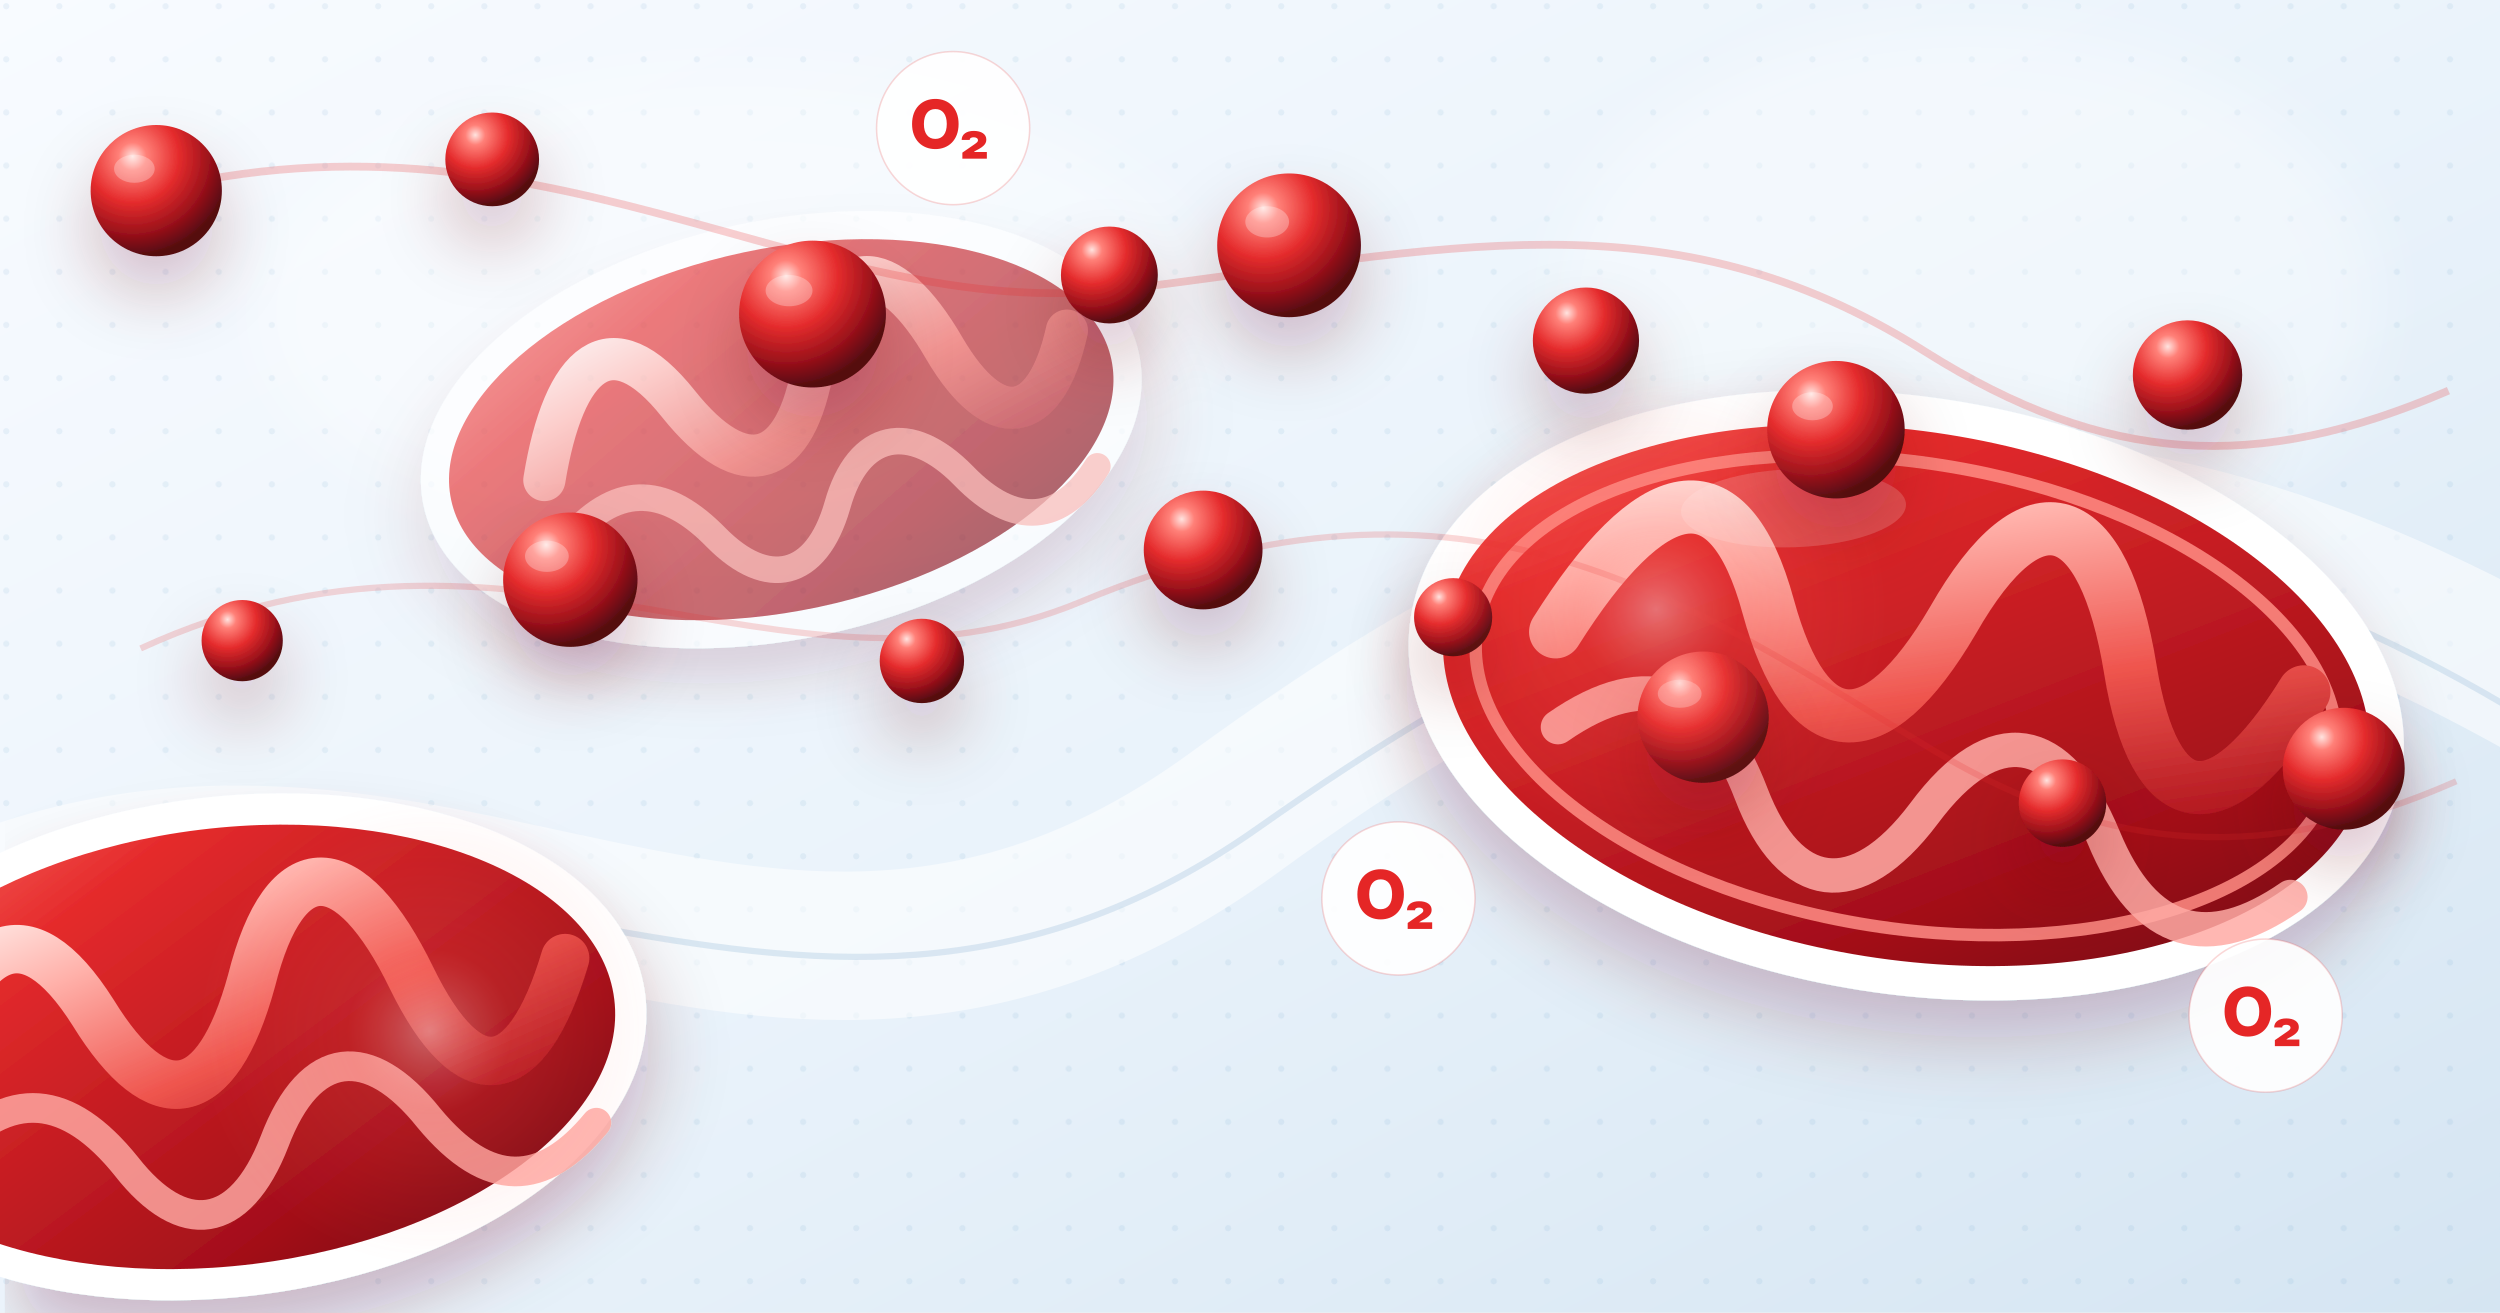
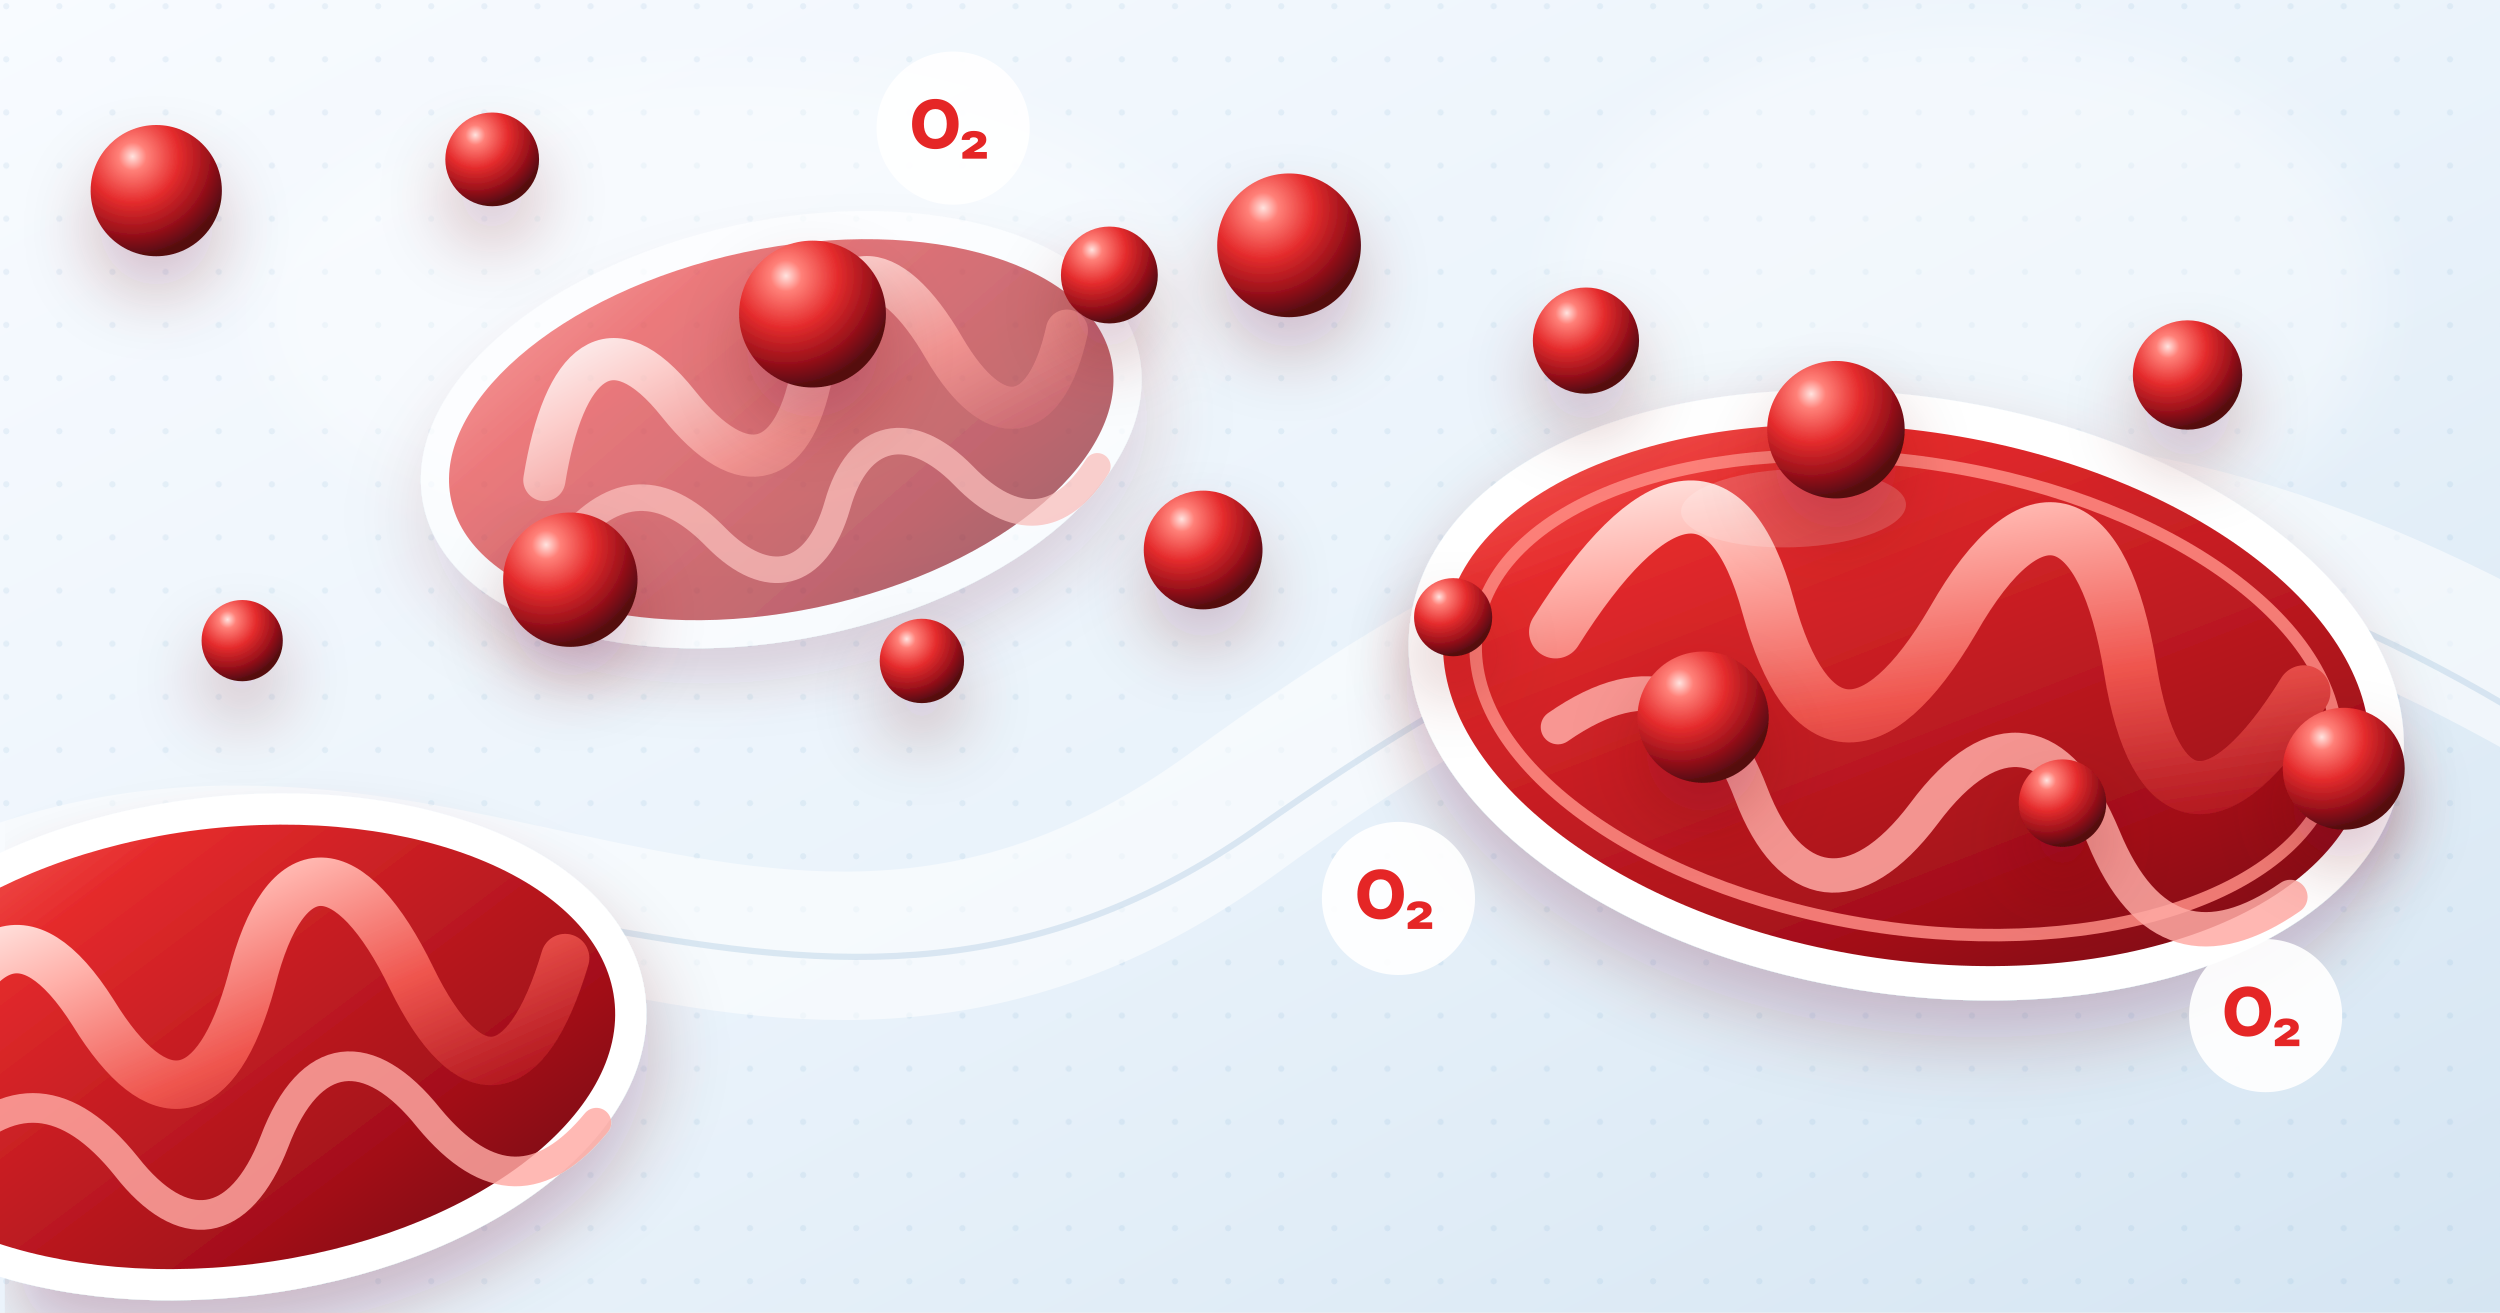
<svg xmlns="http://www.w3.org/2000/svg" viewBox="0 0 1600 840" role="img" aria-labelledby="title desc">
  <defs>
    <linearGradient id="bg" x1="0" y1="0" x2="1" y2="1">
      <stop stop-color="#f8fbff" />
      <stop offset=".52" stop-color="#eaf3fb" />
      <stop offset="1" stop-color="#d5e5f2" />
    </linearGradient>
    <radialGradient id="orb" cx="32%" cy="24%" r="76%">
      <stop offset="0" stop-color="#ffe3df" />
      <stop offset=".14" stop-color="#ff8078" />
      <stop offset=".46" stop-color="#e52c2d" />
      <stop offset=".78" stop-color="#99111a" />
      <stop offset="1" stop-color="#540710" />
    </radialGradient>
    <linearGradient id="mito" x1="0" y1="0" x2="1" y2="1">
      <stop stop-color="#ff776d" />
      <stop offset=".25" stop-color="#e52b2c" />
      <stop offset=".72" stop-color="#a20f19" />
      <stop offset="1" stop-color="#610812" />
    </linearGradient>
    <linearGradient id="inner" x1="0" y1="0" x2="1" y2="1">
      <stop stop-color="#fff2ef" />
      <stop offset=".28" stop-color="#ffb1aa" />
      <stop offset=".65" stop-color="#ef554e" />
      <stop offset="1" stop-color="#b31820" />
    </linearGradient>
-     <radialGradient id="glow">
-       <stop stop-color="#fff" stop-opacity=".9" />
-       <stop offset=".35" stop-color="#ff6c62" stop-opacity=".35" />
-       <stop offset="1" stop-color="#ff6c62" stop-opacity="0" />
-     </radialGradient>
    <filter id="shadow" x="-30%" y="-30%" width="160%" height="180%">
      <feDropShadow dx="0" dy="24" stdDeviation="22" flood-color="#6d1720" flood-opacity=".24" />
    </filter>
    <filter id="blur">
      <feGaussianBlur stdDeviation="18" />
    </filter>
    <pattern id="dots" width="34" height="34" patternUnits="userSpaceOnUse">
      <circle cx="4" cy="4" r="2" fill="#2d7db8" opacity=".08" />
    </pattern>
  </defs>
  <rect width="1600" height="840" fill="url(#bg)" />
  <rect width="1600" height="840" fill="url(#dots)" />
  <path d="M-80 615C250 420 475 750 790 520s550-260 890-50" fill="none" stroke="#fff" stroke-width="95" opacity=".55" />
  <path d="M-50 630C260 450 500 745 805 530s530-260 860-40" fill="none" stroke="#abc8df" stroke-width="4" opacity=".38" />
  <g opacity=".35" filter="url(#blur)">
    <ellipse cx="1260" cy="190" rx="260" ry="170" fill="#fff" />
    <ellipse cx="470" cy="200" rx="300" ry="150" fill="#fff" />
  </g>
  <g transform="translate(250 115) rotate(-12 250 160)" opacity=".62" filter="url(#shadow)">
    <ellipse cx="250" cy="160" rx="225" ry="125" fill="url(#mito)" stroke="#fff" stroke-width="18" />
    <path d="M95 160c28-72 63-92 94-30 30 60 65 57 90-7 26-69 62-60 84 8 20 60 53 62 79 5" fill="none" stroke="url(#inner)" stroke-width="27" stroke-linecap="round" />
    <path d="M104 199c38-28 67-18 91 20 25 39 57 39 80-4 23-44 57-43 83-2 25 40 55 43 85 12" fill="none" stroke="#ff9b93" stroke-width="17" stroke-linecap="round" opacity=".75" />
  </g>
  <g transform="translate(920 255) rotate(9 300 190)" filter="url(#shadow)">
    <ellipse cx="300" cy="190" rx="310" ry="180" fill="url(#mito)" stroke="#fff" stroke-width="22" />
    <ellipse cx="300" cy="190" rx="278" ry="149" fill="none" stroke="#ff8c84" stroke-width="8" opacity=".85" />
    <path d="M72 185c45-105 92-126 132-37 38 84 82 82 118-10 37-98 84-87 117 13 30 91 72 92 112-3" fill="none" stroke="url(#inner)" stroke-width="34" stroke-linecap="round" />
    <path d="M83 245c51-49 94-38 129 23 34 59 77 59 111-5 35-67 78-65 116-3 36 59 78 63 124 19" fill="none" stroke="#ffaaa4" stroke-width="22" stroke-linecap="round" opacity=".85" />
    <ellipse cx="210" cy="83" rx="72" ry="25" fill="#fff" opacity=".18" transform="rotate(-11 210 83)" />
  </g>
  <g transform="translate(-105 500) rotate(-7 250 170)" filter="url(#shadow)">
    <ellipse cx="250" cy="170" rx="260" ry="150" fill="url(#mito)" stroke="#fff" stroke-width="20" />
    <path d="M55 168c39-87 78-104 113-30 33 72 71 70 103-8 32-83 73-74 102 11 27 78 64 79 99-1" fill="none" stroke="url(#inner)" stroke-width="31" stroke-linecap="round" />
    <path d="M64 218c45-40 82-30 113 20 30 50 67 50 96-4 30-57 68-55 100-3 32 50 67 53 106 16" fill="none" stroke="#ffaaa4" stroke-width="19" stroke-linecap="round" opacity=".82" />
  </g>
-   <path d="M70 130C340 48 515 210 720 185s348-64 512 40c116 73 212 78 335 25" fill="none" stroke="#e62a2a" stroke-width="5" opacity=".22" />
-   <path d="M90 415c240-110 410 50 602-30 250-104 390 2 545 95 115 69 217 72 335 20" fill="none" stroke="#e62a2a" stroke-width="4" opacity=".18" />
  <g filter="url(#shadow)">
    <circle cx="100" cy="122" r="42" fill="url(#orb)" />
    <circle cx="315" cy="102" r="30" fill="url(#orb)" />
    <circle cx="520" cy="201" r="47" fill="url(#orb)" />
    <circle cx="710" cy="176" r="31" fill="url(#orb)" />
    <circle cx="825" cy="157" r="46" fill="url(#orb)" />
    <circle cx="1015" cy="218" r="34" fill="url(#orb)" />
    <circle cx="1175" cy="275" r="44" fill="url(#orb)" />
    <circle cx="1400" cy="240" r="35" fill="url(#orb)" />
    <circle cx="155" cy="410" r="26" fill="url(#orb)" />
    <circle cx="365" cy="371" r="43" fill="url(#orb)" />
    <circle cx="590" cy="423" r="27" fill="url(#orb)" />
    <circle cx="770" cy="352" r="38" fill="url(#orb)" />
    <circle cx="930" cy="395" r="25" fill="url(#orb)" />
    <circle cx="1090" cy="459" r="42" fill="url(#orb)" />
    <circle cx="1320" cy="514" r="28" fill="url(#orb)" />
    <circle cx="1500" cy="492" r="39" fill="url(#orb)" />
  </g>
-   <g fill="#fff" opacity=".28">
-     <ellipse cx="86" cy="108" rx="13" ry="9" />
-     <ellipse cx="505" cy="186" rx="15" ry="10" />
-     <ellipse cx="811" cy="142" rx="14" ry="10" />
-     <ellipse cx="1160" cy="260" rx="13" ry="9" />
-     <ellipse cx="350" cy="356" rx="14" ry="10" />
-     <ellipse cx="1075" cy="444" rx="14" ry="9" />
-   </g>
  <g font-family="Inter,Arial,sans-serif" font-weight="800" fill="#e52626">
    <g transform="translate(610 82)">
      <circle r="49" fill="#fff" opacity=".92" />
-       <circle r="49" fill="none" stroke="#e52626" stroke-opacity=".18" />
      <text x="-28" y="13" font-size="43">O₂</text>
    </g>
    <g transform="translate(895 575)">
      <circle r="49" fill="#fff" opacity=".92" />
-       <circle r="49" fill="none" stroke="#e52626" stroke-opacity=".18" />
      <text x="-28" y="13" font-size="43">O₂</text>
    </g>
    <g transform="translate(1450 650)">
      <circle r="49" fill="#fff" opacity=".92" />
-       <circle r="49" fill="none" stroke="#e52626" stroke-opacity=".18" />
      <text x="-28" y="13" font-size="43">O₂</text>
    </g>
  </g>
-   <g opacity=".38">
-     <circle cx="1060" cy="390" r="150" fill="url(#glow)" />
-     <circle cx="275" cy="660" r="150" fill="url(#glow)" />
-   </g>
</svg>
